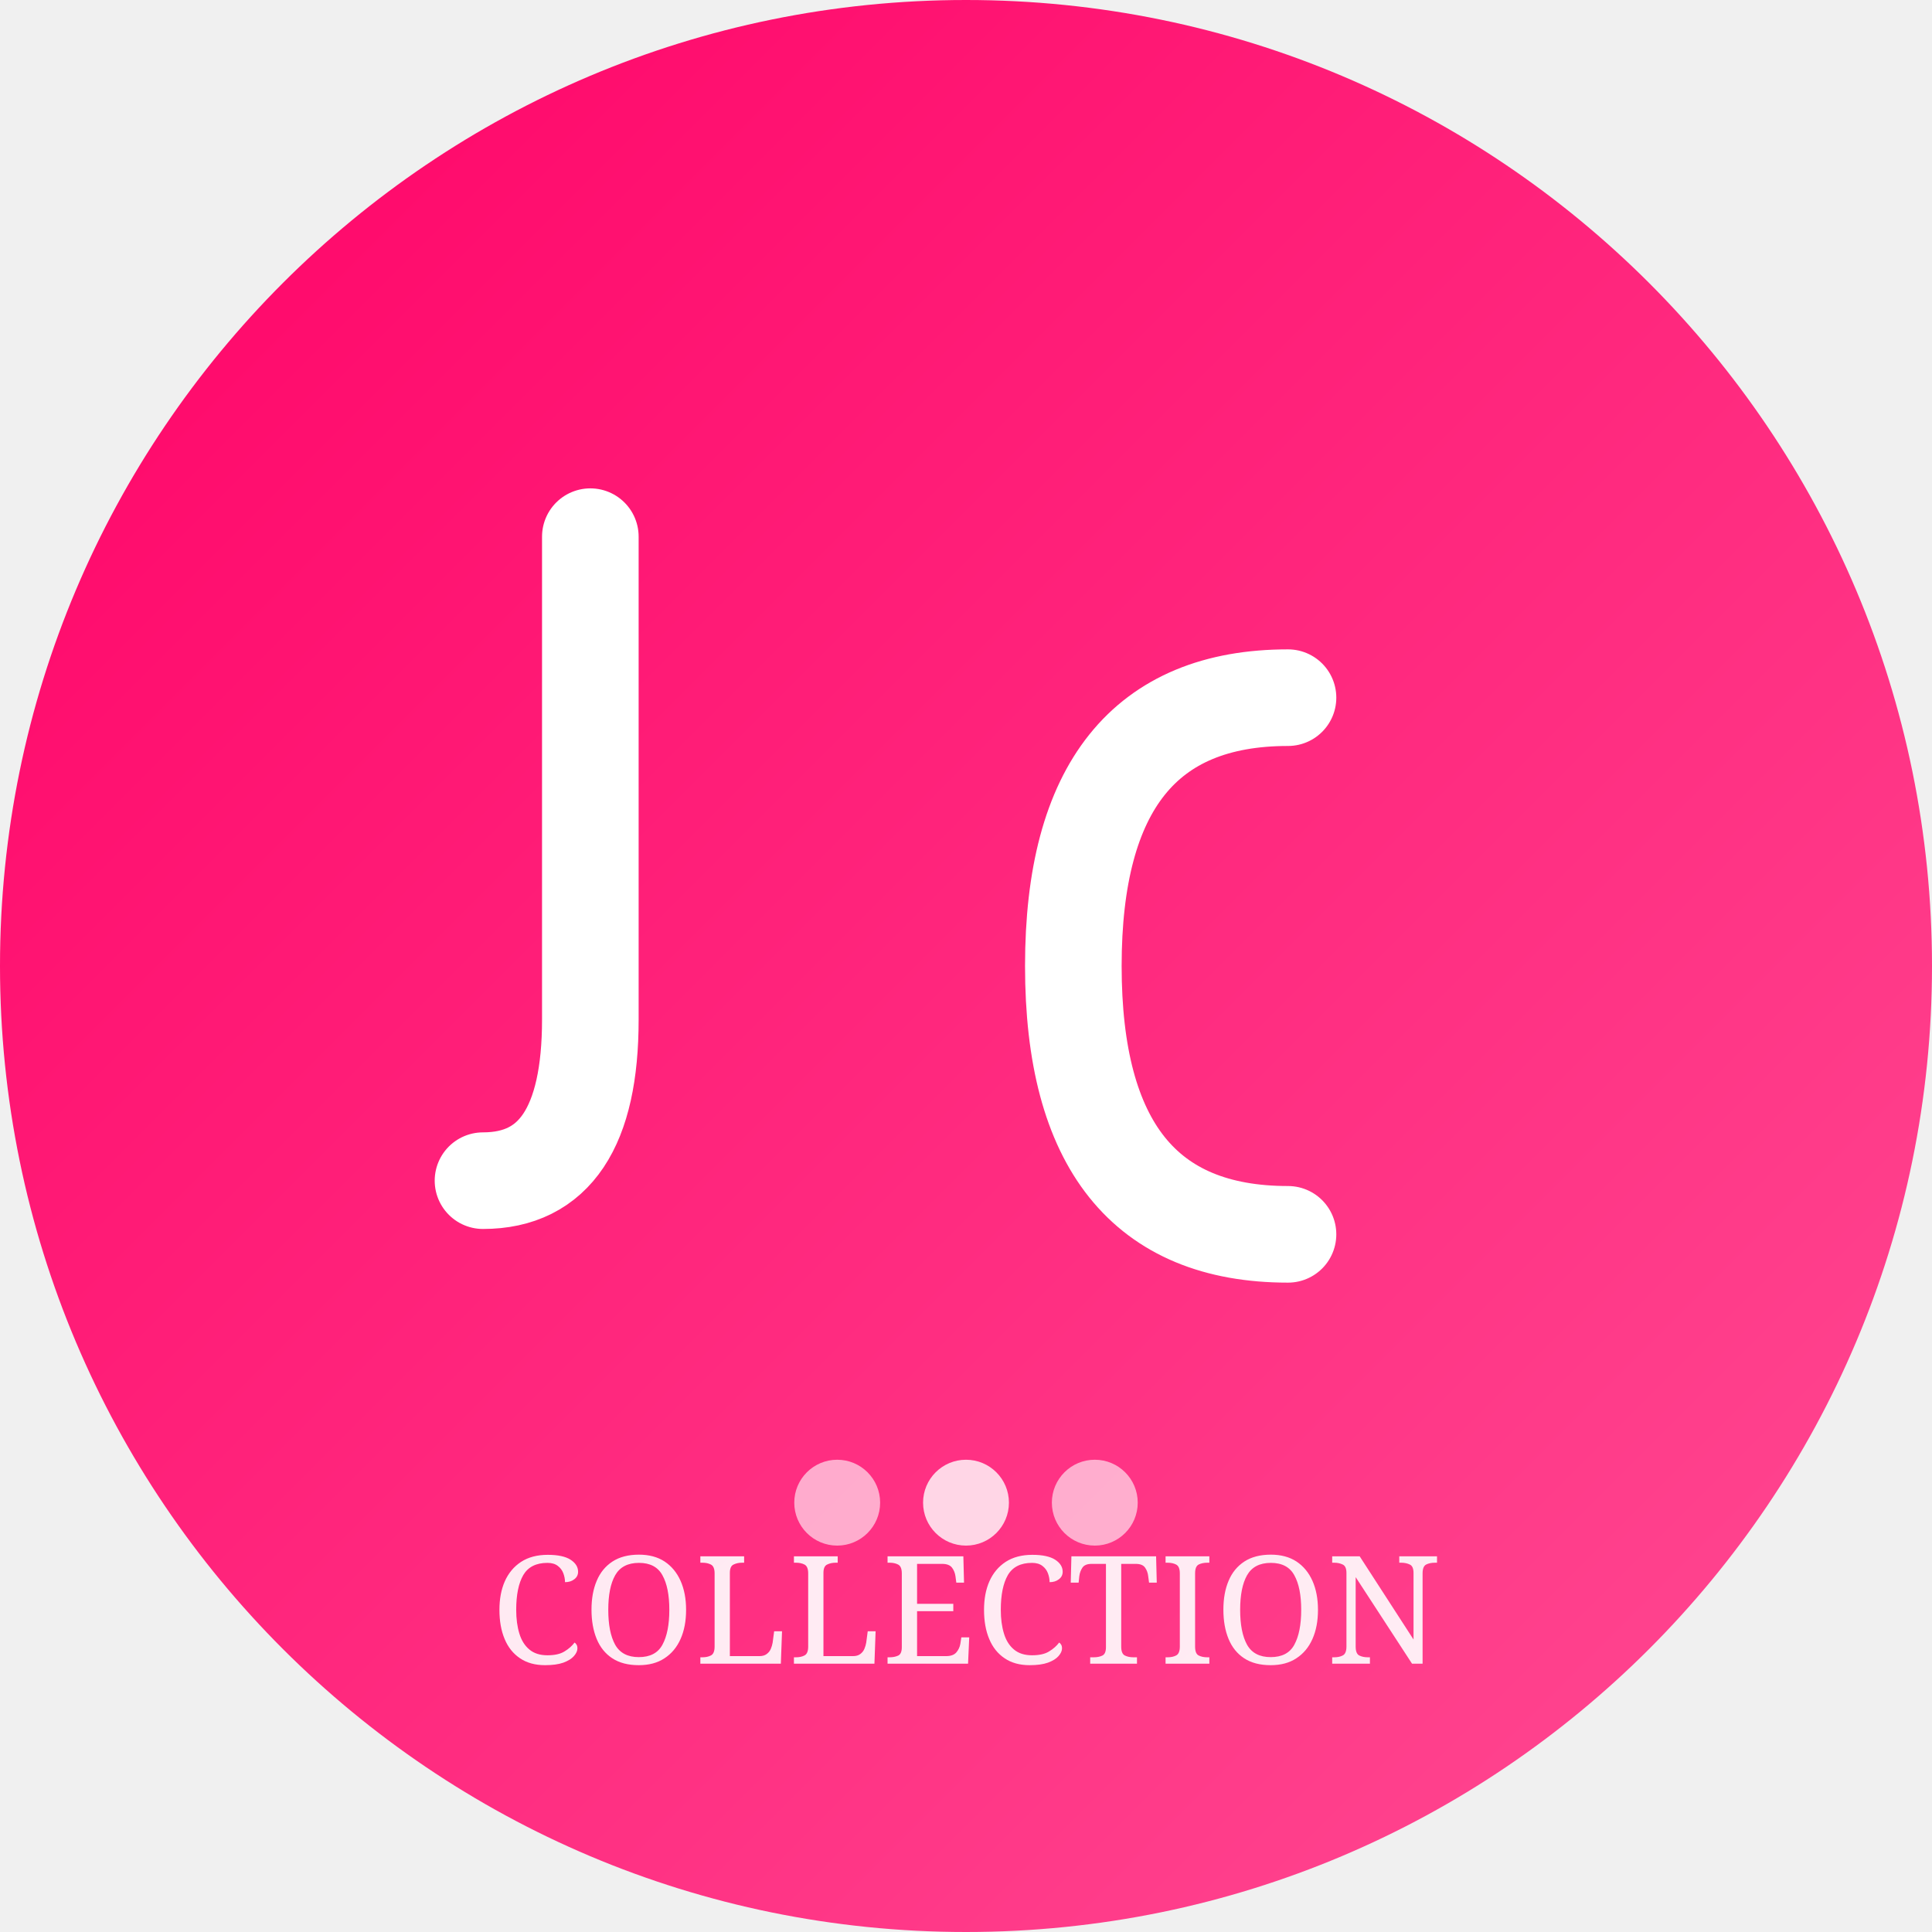
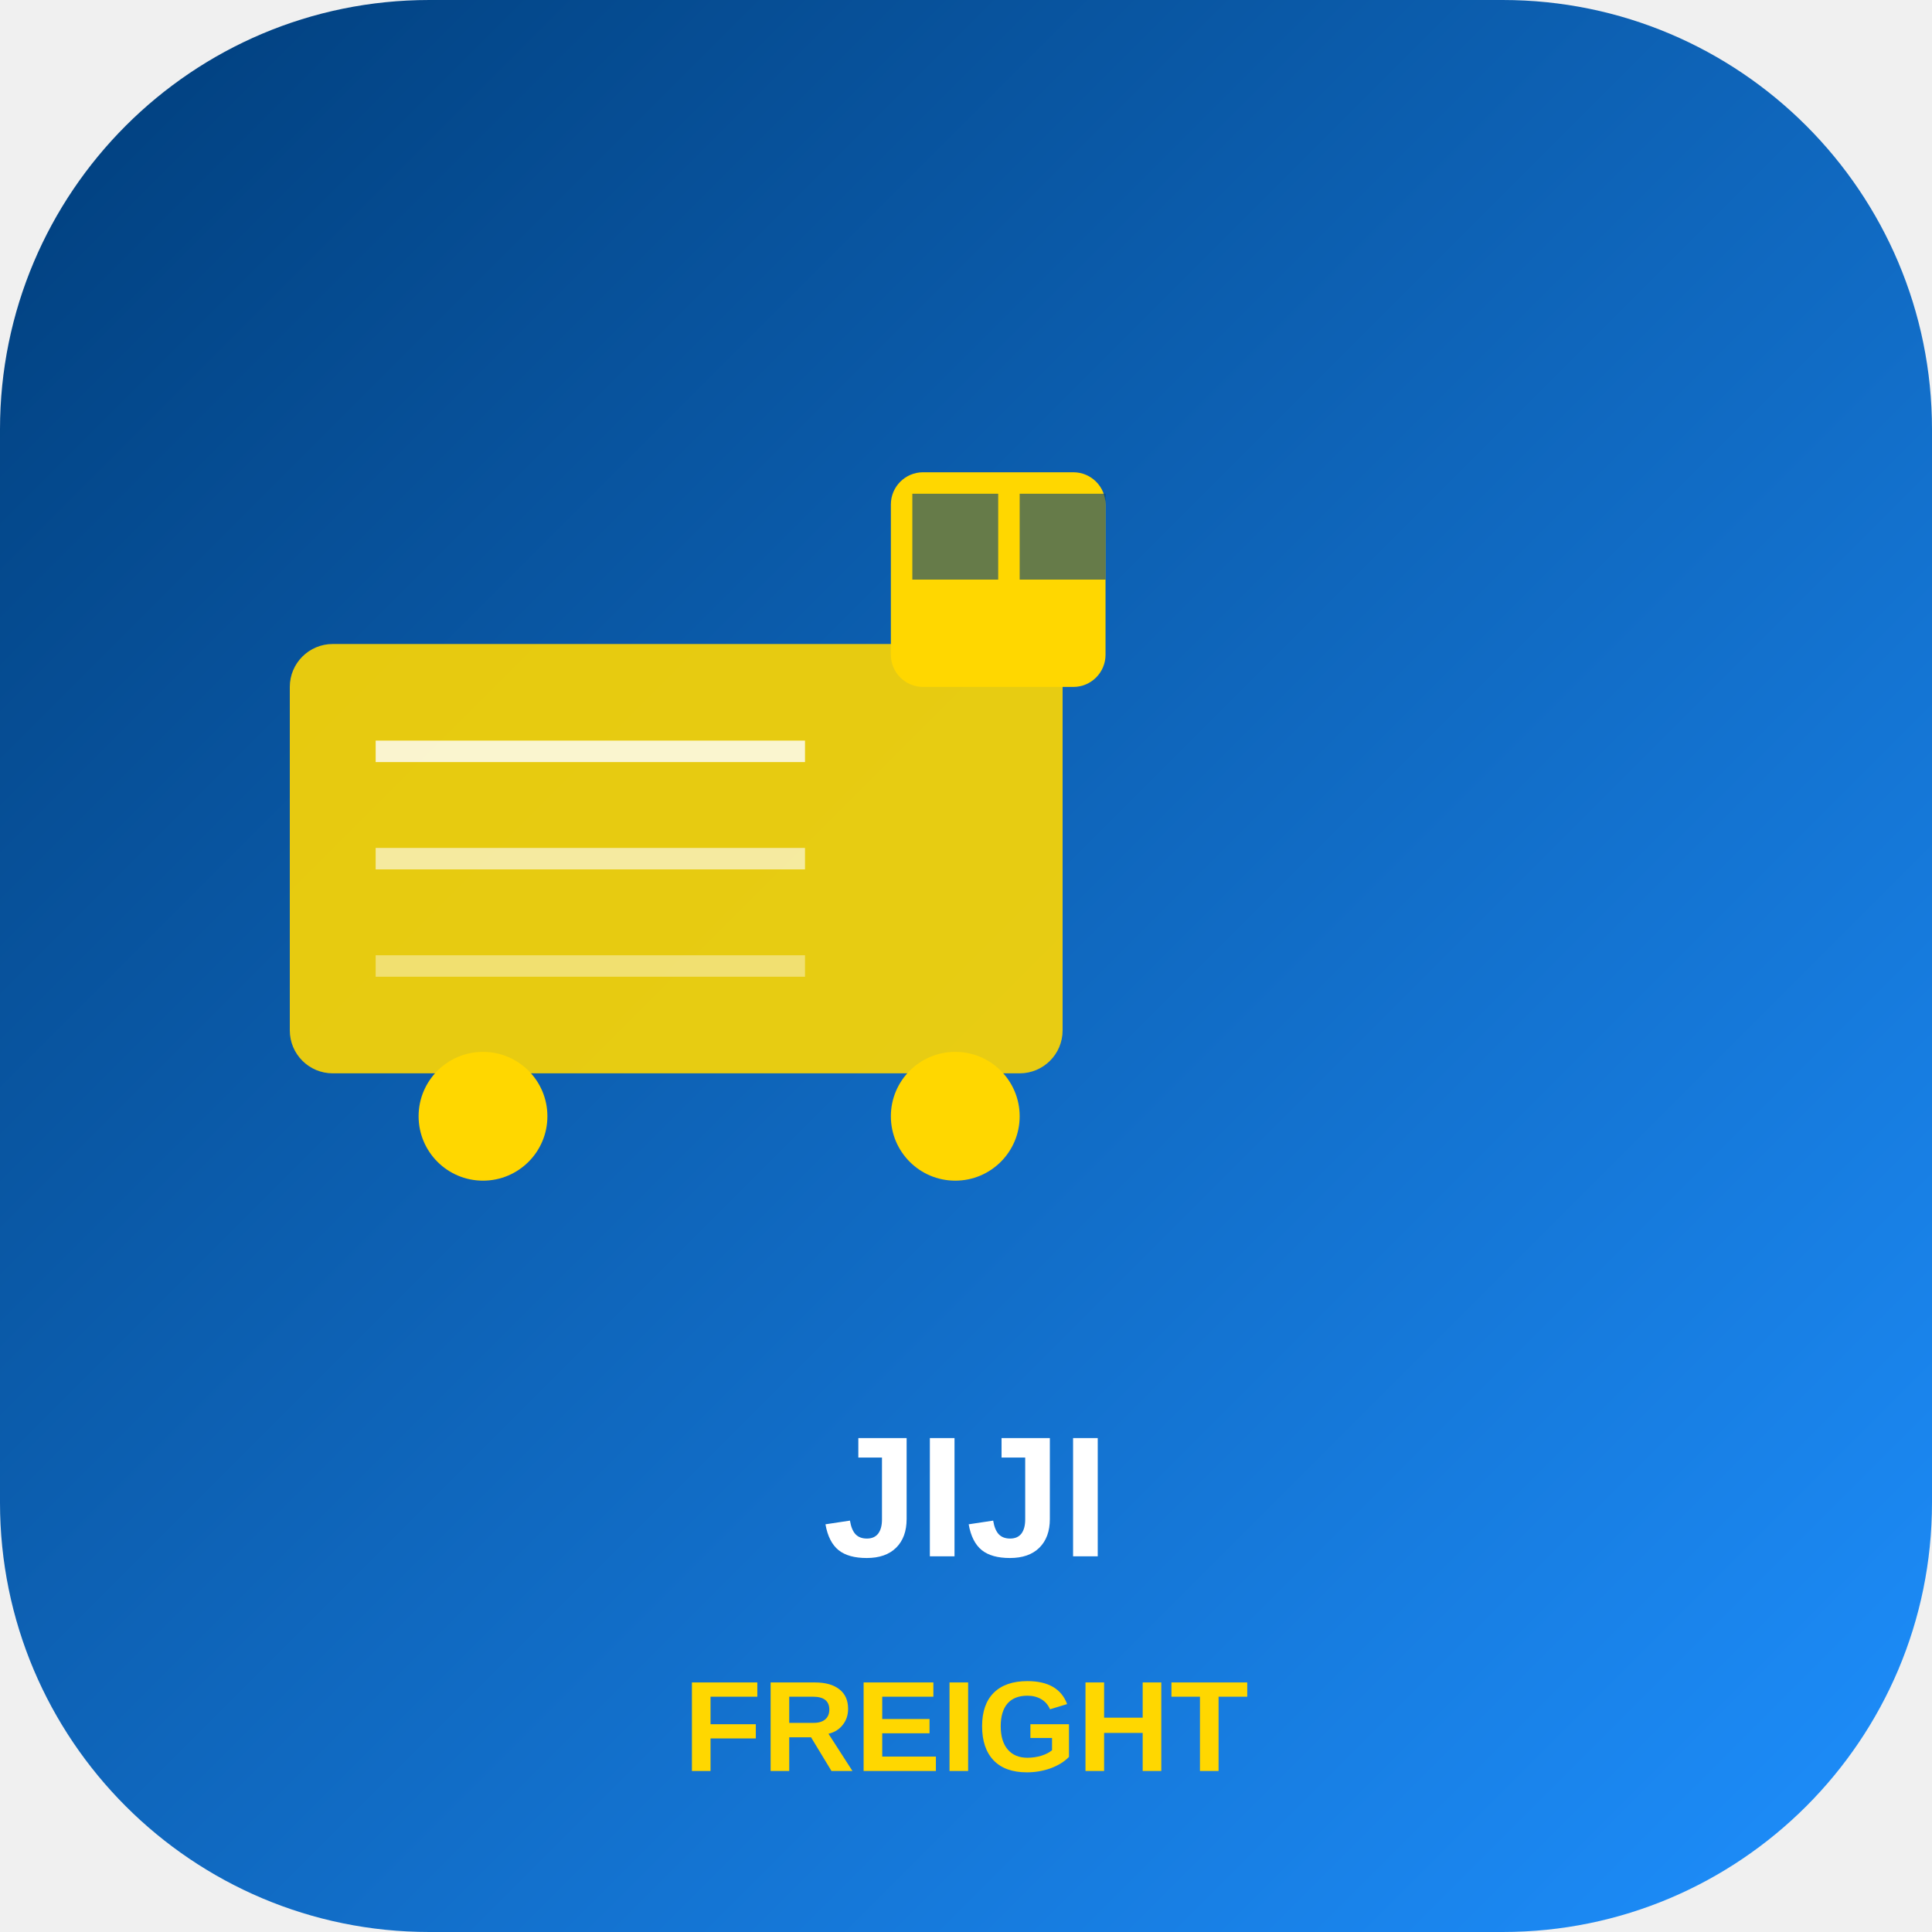
<svg xmlns="http://www.w3.org/2000/svg" width="180" height="180" viewBox="0 0 180 180" fill="none">
-   <circle cx="90" cy="90" r="90" fill="url(#gradient)" />
-   <g transform="translate(35, 40)">
-     <path d="M20 10 L20 55 Q20 70 10 70" stroke="white" stroke-width="9" stroke-linecap="round" fill="none" />
-     <path d="M85 25 Q65 25 65 50 Q65 75 85 75" stroke="white" stroke-width="9" stroke-linecap="round" fill="none" />
+   <rect width="180" height="180" rx="40" fill="url(#gradient)" />
+   <g transform="translate(27, 36)">
+     <rect x="0" y="24" width="72" height="40" rx="4" fill="#FFD700" opacity="0.9" />
+     <rect x="56" y="8" width="20" height="20" rx="3" fill="#FFD700" />
+     <rect x="58" y="10" width="8" height="8" fill="#003D7A" opacity="0.6" />
+     <rect x="68" y="10" width="8" height="8" fill="#003D7A" opacity="0.6" />
+     <circle cx="18" cy="68" r="6" fill="#FFD700" />
+     <circle cx="62" cy="68" r="6" fill="#FFD700" />
+     <line x1="8" y1="34" x2="48" y2="34" stroke="white" stroke-width="2" opacity="0.8" />
+     <line x1="8" y1="44" x2="48" y2="44" stroke="white" stroke-width="2" opacity="0.6" />
+     <line x1="8" y1="54" x2="48" y2="54" stroke="white" stroke-width="2" opacity="0.4" />
  </g>
-   <circle cx="90" cy="140" r="4" fill="white" opacity="0.8" />
-   <circle cx="78" cy="140" r="4" fill="white" opacity="0.6" />
-   <circle cx="102" cy="140" r="4" fill="white" opacity="0.6" />
-   <text x="90" y="155" font-family="serif" font-size="14" font-weight="300" fill="white" text-anchor="middle" opacity="0.9">COLLECTION</text>
+   <text x="90" y="145" font-family="Arial, sans-serif" font-size="16" font-weight="bold" fill="white" text-anchor="middle">JIJI</text>
+   <text x="90" y="165" font-family="Arial, sans-serif" font-size="12" font-weight="600" fill="#FFD700" text-anchor="middle">FREIGHT</text>
  <defs>
    <linearGradient id="gradient" x1="0%" y1="0%" x2="100%" y2="100%">
-       <stop offset="0%" style="stop-color:#FF0066;stop-opacity:1" />
-       <stop offset="100%" style="stop-color:#FF4D94;stop-opacity:1" />
+       <stop offset="0%" style="stop-color:#003D7A;stop-opacity:1" />
+       <stop offset="100%" style="stop-color:#1E90FF;stop-opacity:1" />
    </linearGradient>
  </defs>
</svg>
